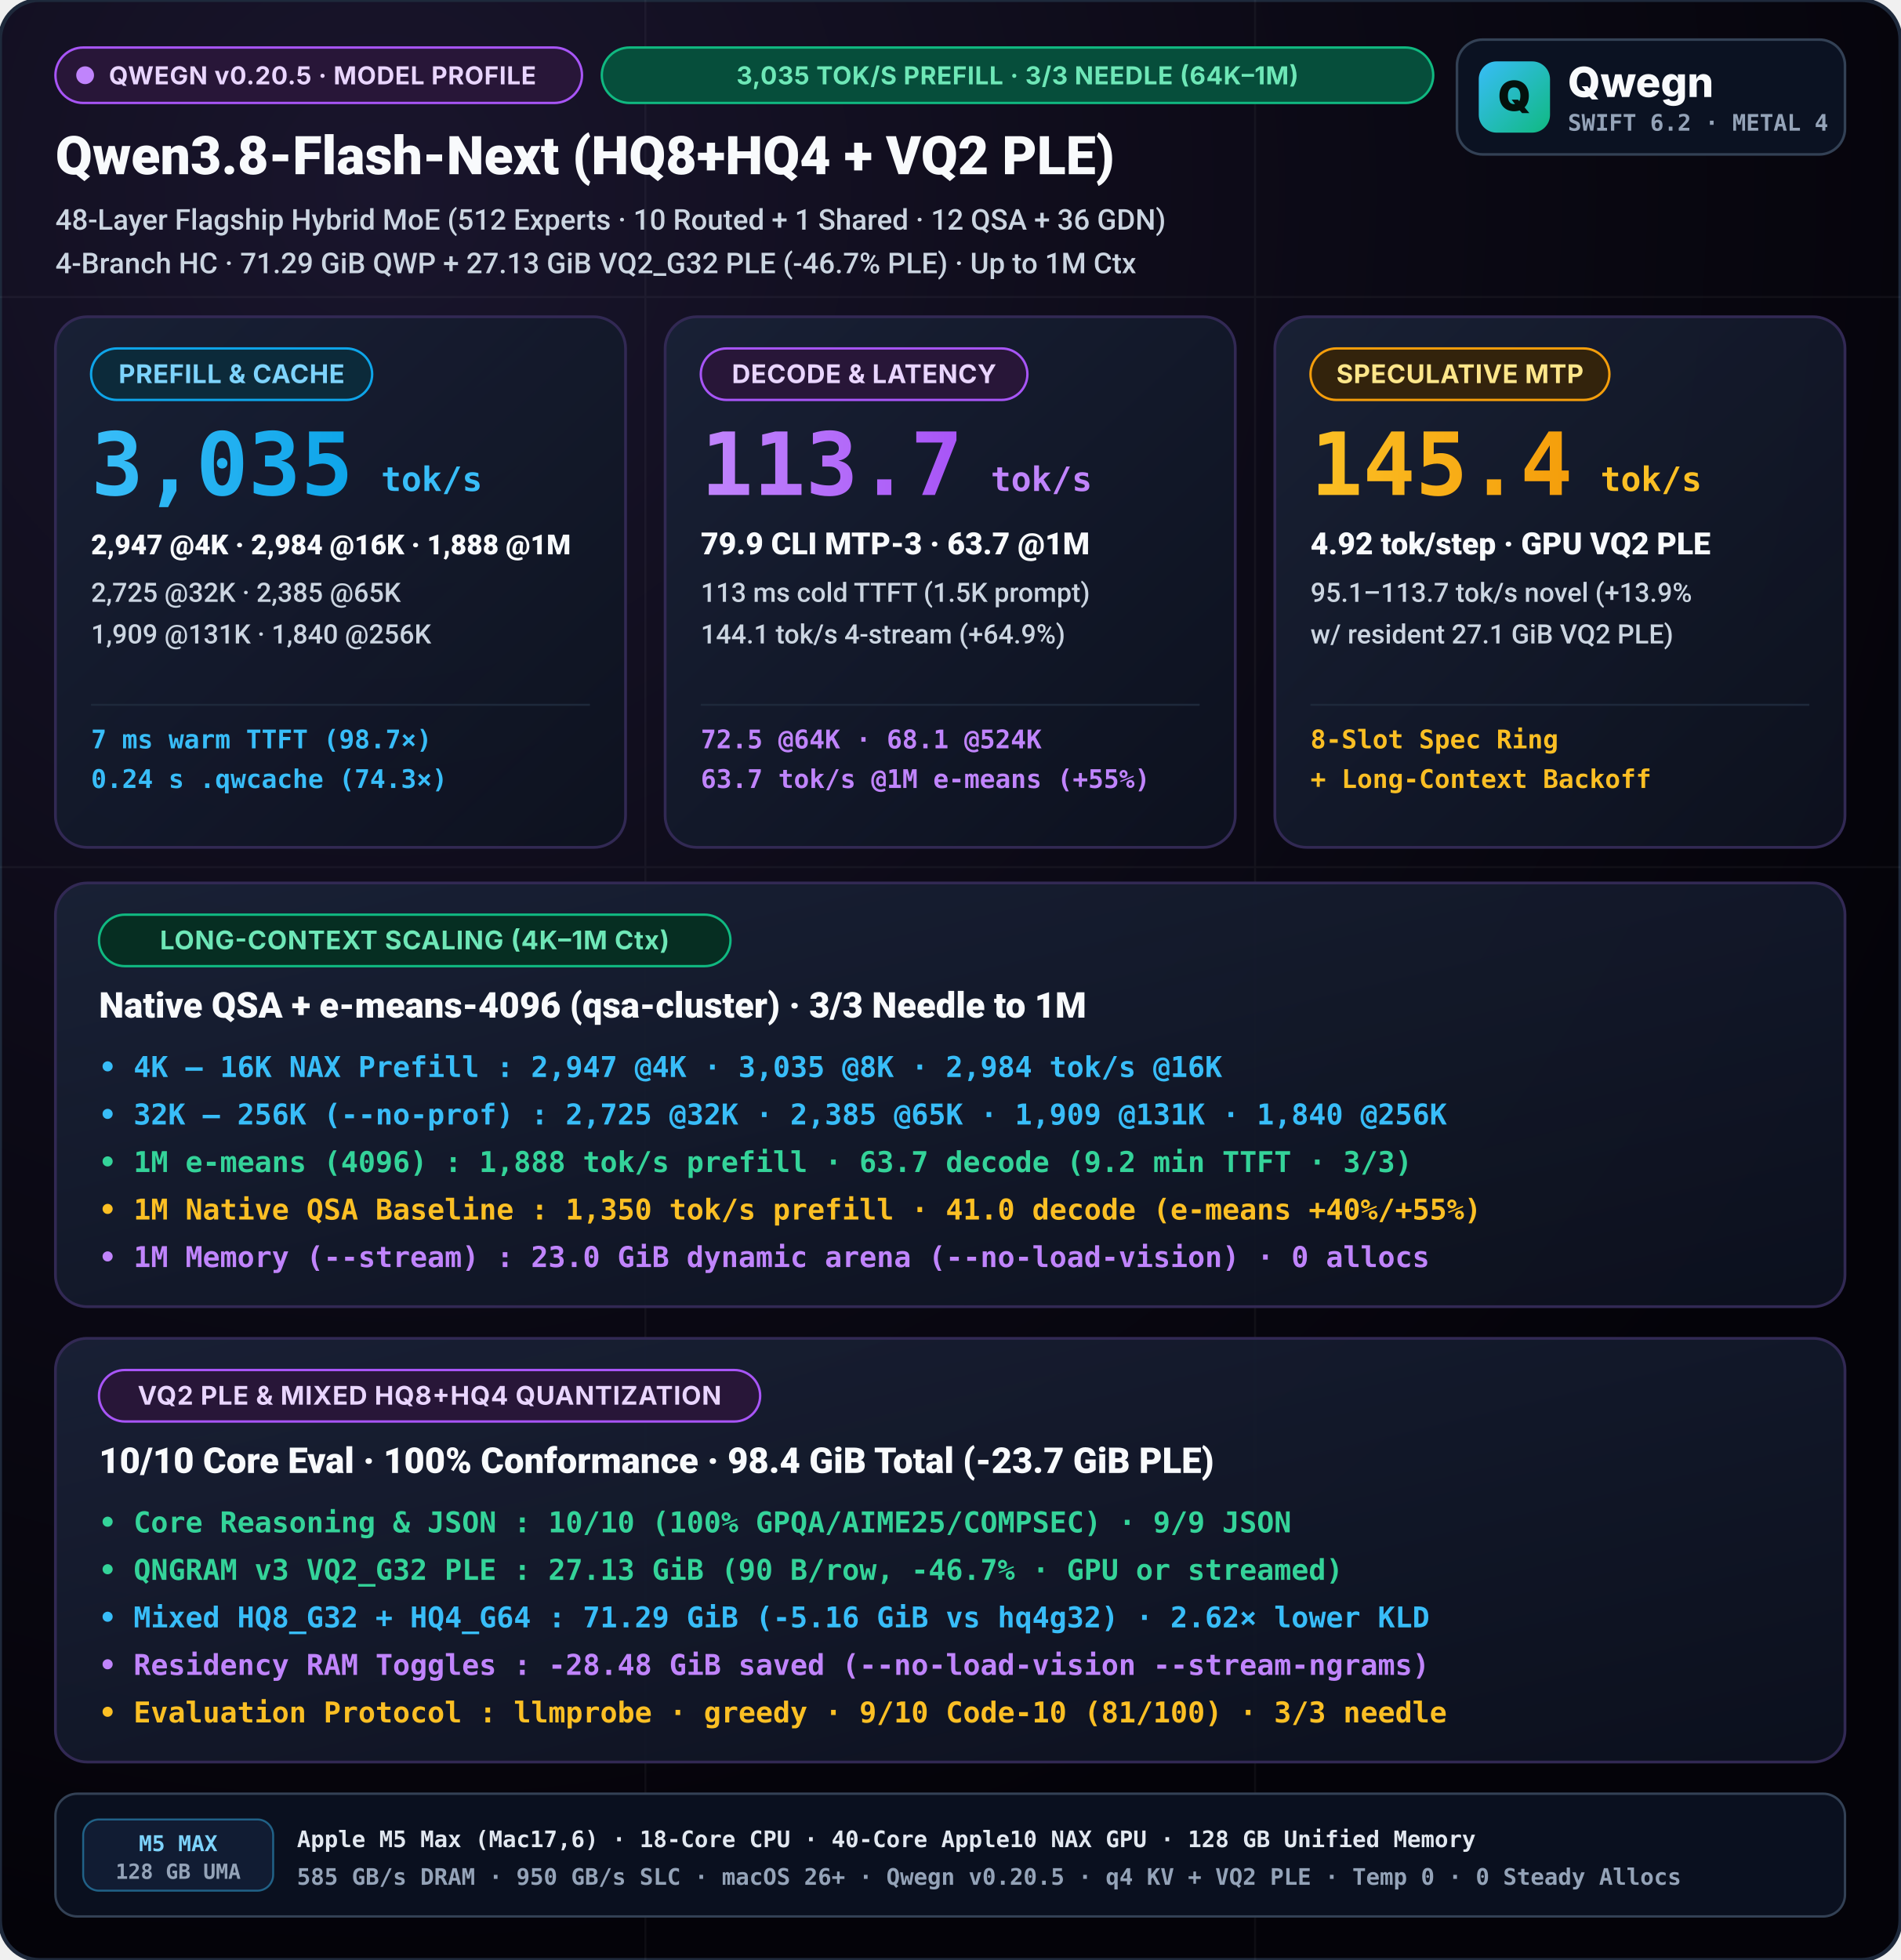
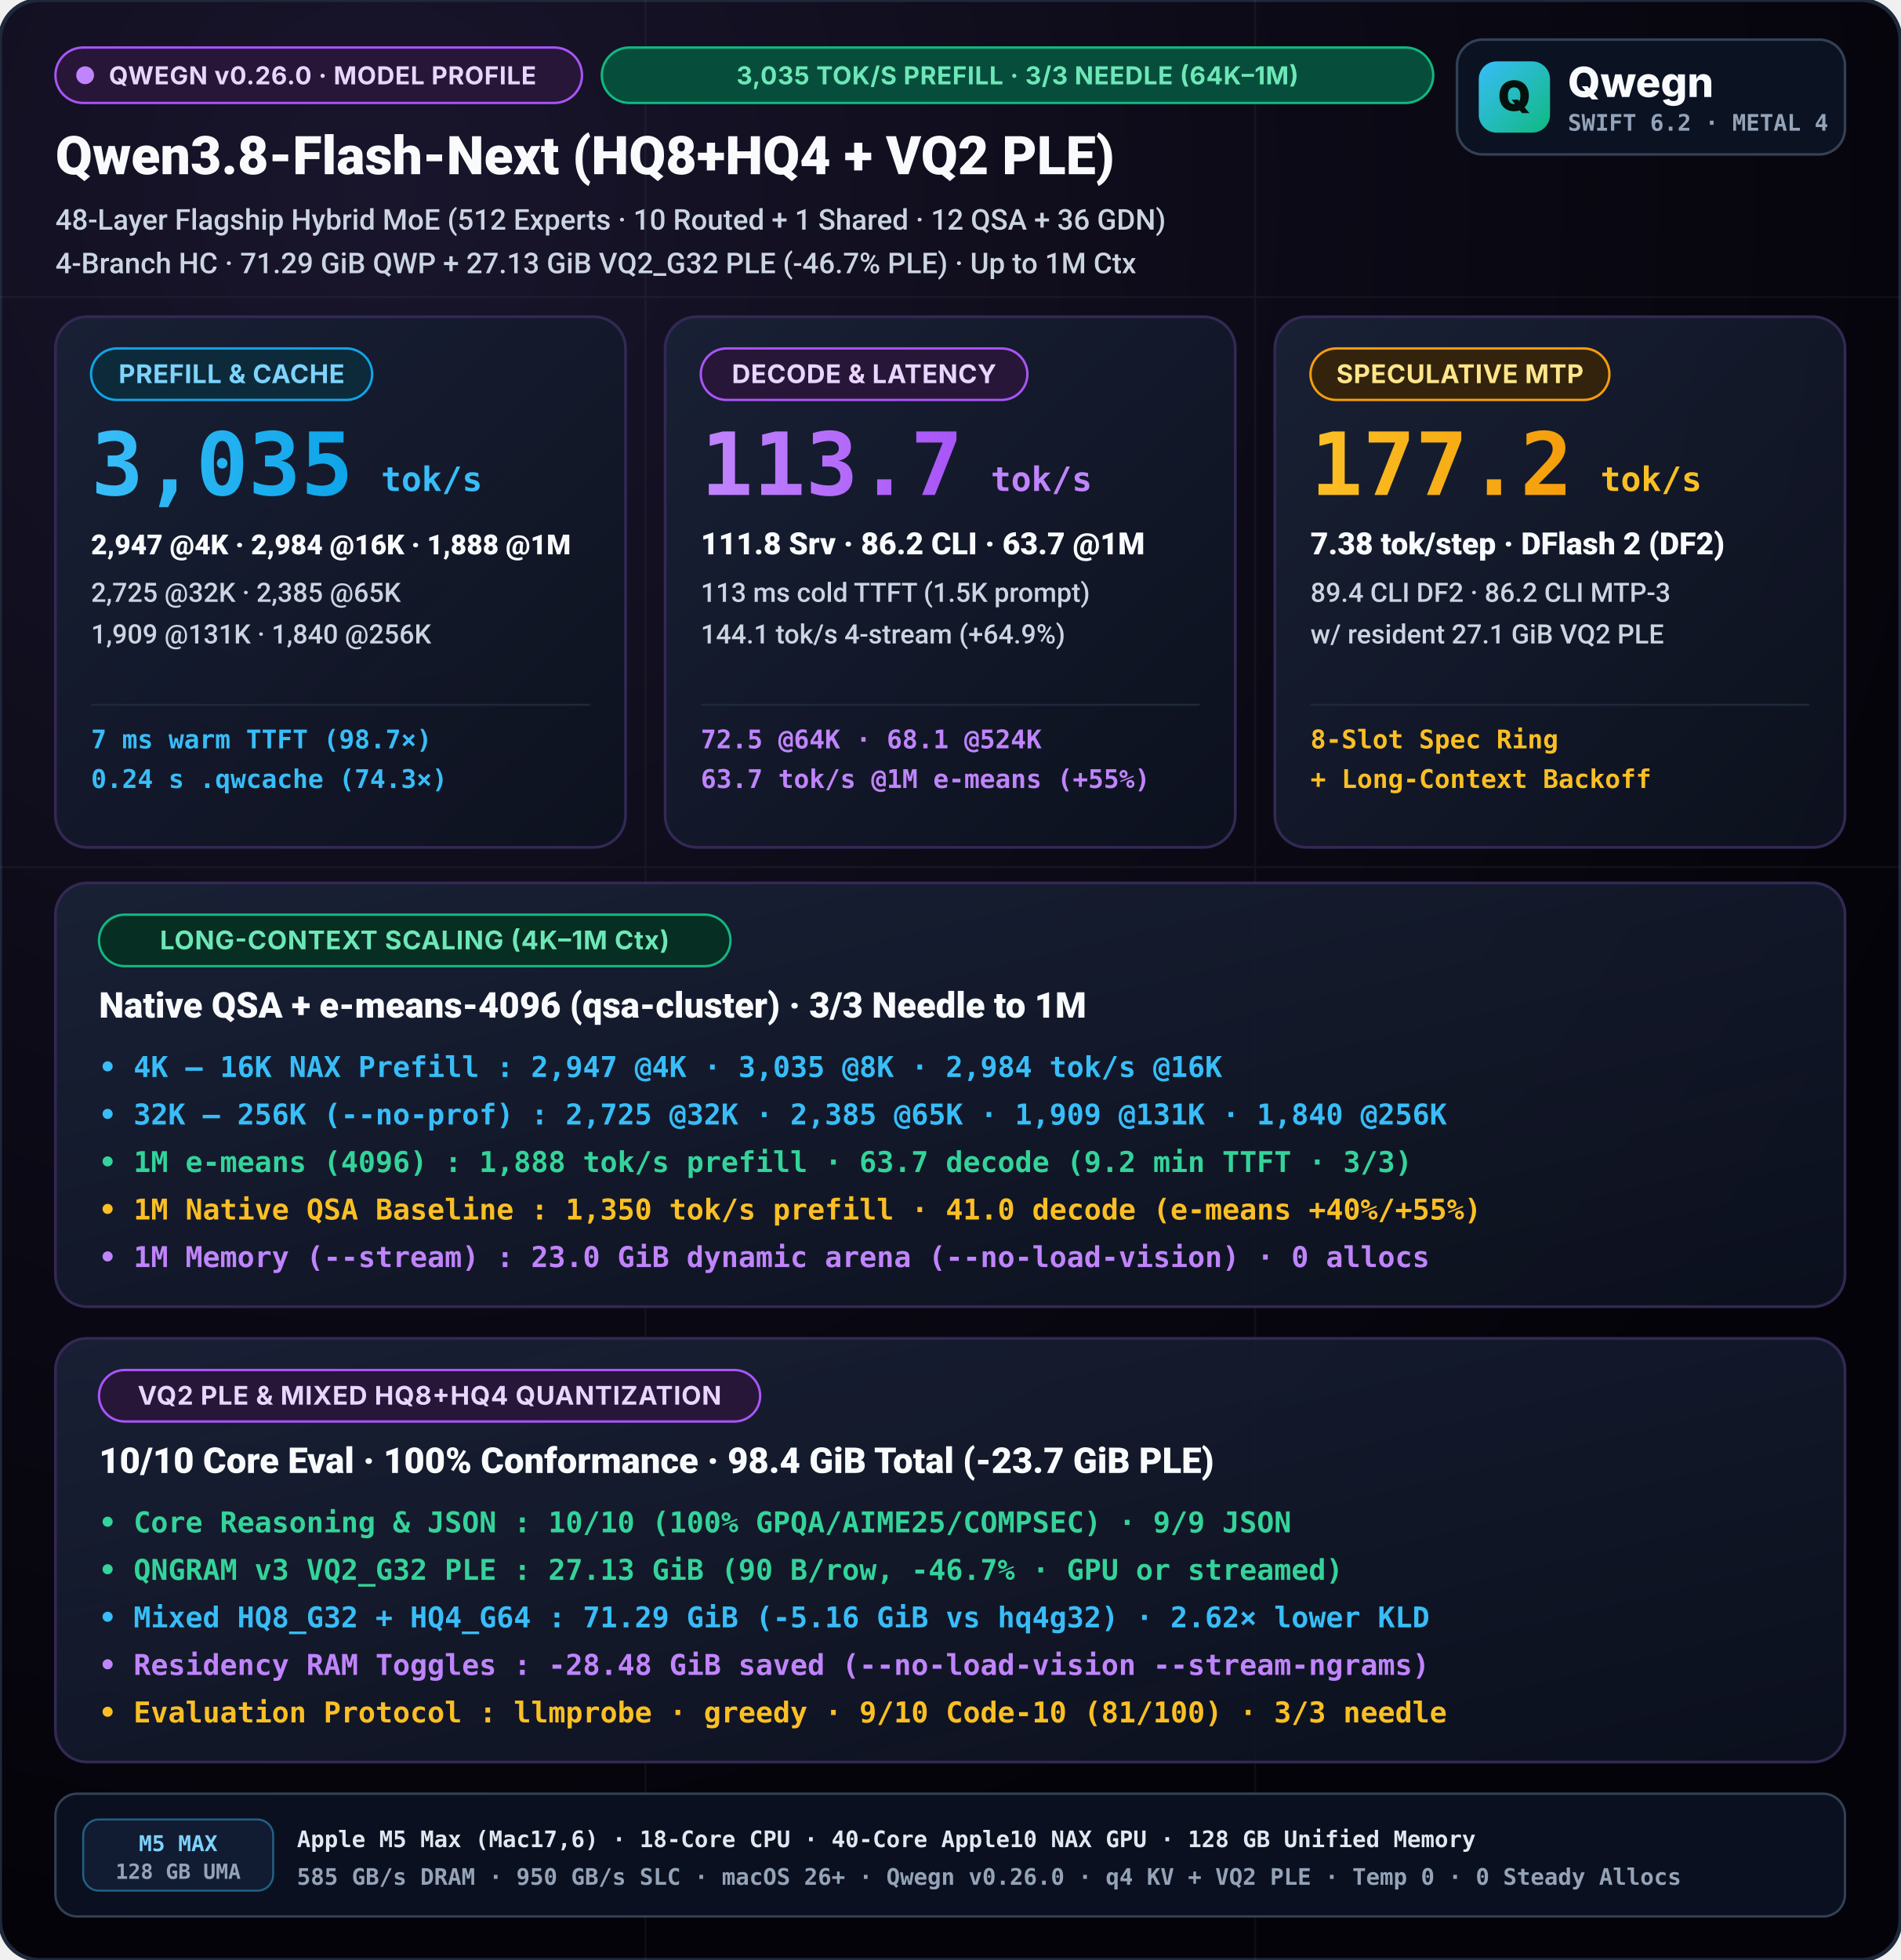
<svg xmlns="http://www.w3.org/2000/svg" viewBox="0 0 960 990" width="960" height="990">
  <defs>
    <radialGradient id="bgGlow" cx="20%" cy="10%" r="90%">
      <stop offset="0%" stop-color="#19152c" />
      <stop offset="55%" stop-color="#0c0a16" />
      <stop offset="100%" stop-color="#040309" />
    </radialGradient>
    <linearGradient id="cardGrad" x1="0%" y1="0%" x2="100%" y2="100%">
      <stop offset="0%" stop-color="#192136" stop-opacity="0.95" />
      <stop offset="100%" stop-color="#0d1220" stop-opacity="0.88" />
    </linearGradient>
    <linearGradient id="cyanGrad" x1="0%" y1="0%" x2="100%" y2="0%">
      <stop offset="0%" stop-color="#38bdf8" />
      <stop offset="100%" stop-color="#0ea5e9" />
    </linearGradient>
    <linearGradient id="purpleGrad" x1="0%" y1="0%" x2="100%" y2="0%">
      <stop offset="0%" stop-color="#c084fc" />
      <stop offset="100%" stop-color="#a855f7" />
    </linearGradient>
    <linearGradient id="amberGrad" x1="0%" y1="0%" x2="100%" y2="0%">
      <stop offset="0%" stop-color="#fbbf24" />
      <stop offset="100%" stop-color="#f59e0b" />
    </linearGradient>
    <linearGradient id="mark" x1="0" y1="0" x2="1" y2="1">
      <stop offset="0%" stop-color="#38bdf8" />
      <stop offset="100%" stop-color="#10b981" />
    </linearGradient>
  </defs>
  <style>
    svg { text-rendering: geometricPrecision; -webkit-font-smoothing: antialiased; }
    .title { font-family: -apple-system, BlinkMacSystemFont, "SF Pro Display", "Segoe UI", Roboto, sans-serif; font-weight: 800; }
    .subtitle { font-family: -apple-system, BlinkMacSystemFont, "SF Pro Text", "Segoe UI", Roboto, sans-serif; font-weight: 500; }
    .sans { font-family: -apple-system, BlinkMacSystemFont, "SF Pro Display", "Inter", "Segoe UI", system-ui, sans-serif; }
    .mono { font-family: "SF Mono", "JetBrains Mono", Menlo, Consolas, monospace; font-weight: 600; }
  </style>
  <rect width="960" height="990" rx="20" fill="url(#bgGlow)" stroke="#1e293b" stroke-width="2" />
  <g opacity="0.04" stroke="#ffffff" stroke-width="1">
    <line x1="0" y1="150" x2="960" y2="150" />
    <line x1="0" y1="438" x2="960" y2="438" />
    <line x1="326" y1="0" x2="326" y2="990" />
    <line x1="634" y1="0" x2="634" y2="990" />
  </g>
  <g transform="translate(28, 24)">
    <rect x="0.0" y="0.0" width="266" height="28" rx="14.0" fill="#281638" stroke="#a855f7" stroke-width="1.2" />
    <circle cx="15.0" cy="14.0" r="4.5" fill="#c084fc" />
-     <text x="27.0" y="18.6" class="sans" font-size="12.5" font-weight="700" fill="#e9d5ff" letter-spacing="0.25">QWEGN v0.20.5 · MODEL PROFILE</text>
+     <text x="27.0" y="18.6" class="sans" font-size="12.5" font-weight="700" fill="#e9d5ff" letter-spacing="0.25">QWEGN v0.26.0 · MODEL PROFILE</text>
    <rect x="276.0" y="0.0" width="420" height="28" rx="14.0" fill="#064e3b" stroke="#10b981" stroke-width="1.2" />
    <text x="486.0" y="18.6" text-anchor="middle" class="sans" font-size="12.5" font-weight="700" fill="#6ee7b7" letter-spacing="0.25">3,035 TOK/S PREFILL · 3/3 NEEDLE (64K–1M)</text>
    <text x="0" y="64" fill="#f8fafc" class="title" font-size="27">Qwen3.8-Flash-Next (HQ8+HQ4 + VQ2 PLE)</text>
    <text x="0" y="92" fill="#cbd5e1" class="subtitle" font-size="14.5">48-Layer Flagship Hybrid MoE (512 Experts · 10 Routed + 1 Shared · 12 QSA + 36 GDN)</text>
    <text x="0" y="114" fill="#cbd5e1" class="subtitle" font-size="14.5">4-Branch HC · 71.29 GiB QWP + 27.13 GiB VQ2_G32 PLE (-46.7% PLE) · Up to 1M Ctx</text>
  </g>
  <g transform="translate(736, 20)">
    <rect width="196" height="58" rx="13" fill="#0b1222" stroke="#334155" stroke-width="1.3" />
    <rect x="11" y="11" width="36" height="36" rx="9" fill="url(#mark)" />
    <text x="29" y="36" text-anchor="middle" class="sans" font-size="21" font-weight="900" fill="#04110c">Q</text>
    <text x="56" y="29" class="sans" font-size="21" font-weight="800" fill="#f8fafc">Qwegn</text>
    <text x="56" y="46" class="mono" font-size="11.5" font-weight="700" fill="#94a3b8">SWIFT 6.2 · METAL 4</text>
  </g>
  <g transform="translate(28, 160)">
    <rect width="288" height="268" rx="16" fill="url(#cardGrad)" stroke="#322954" stroke-width="1.4" />
    <rect x="18.0" y="16.0" width="142" height="26" rx="13.0" fill="#0c2a3a" stroke="#0ea5e9" stroke-width="1.2" />
    <text x="89.0" y="33.5" text-anchor="middle" class="sans" font-size="13" font-weight="700" fill="#7dd3fc" letter-spacing="0.2">PREFILL &amp; CACHE</text>
    <text x="18" y="90" fill="url(#cyanGrad)" class="title mono" font-size="44">3,035</text>
    <text x="164.5" y="88" fill="#38bdf8" class="title mono" font-size="17">tok/s</text>
    <text x="18" y="120" fill="#f8fafc" class="title" font-size="14">2,947 @4K · 2,984 @16K · 1,888 @1M</text>
    <text x="18" y="144" fill="#cbd5e1" class="subtitle" font-size="13.5">2,725 @32K · 2,385 @65K</text>
    <text x="18" y="165" fill="#cbd5e1" class="subtitle" font-size="13.5">1,909 @131K · 1,840 @256K</text>
    <line x1="18" y1="196" x2="270" y2="196" stroke="#1e293b" stroke-width="1" />
    <text x="18" y="218" fill="#38bdf8" class="mono" font-size="13">7 ms warm TTFT (98.7×)</text>
    <text x="18" y="238" fill="#38bdf8" class="mono" font-size="13">0.24 s .qwcache (74.3×)</text>
  </g>
  <g transform="translate(336, 160)">
    <rect width="288" height="268" rx="16" fill="url(#cardGrad)" stroke="#322954" stroke-width="1.4" />
    <rect x="18.0" y="16.0" width="165" height="26" rx="13.0" fill="#281638" stroke="#a855f7" stroke-width="1.2" />
    <text x="100.5" y="33.5" text-anchor="middle" class="sans" font-size="13" font-weight="700" fill="#e9d5ff" letter-spacing="0.2">DECODE &amp; LATENCY</text>
    <text x="18" y="90" fill="url(#purpleGrad)" class="title mono" font-size="44">113.7</text>
    <text x="164.5" y="88" fill="#c084fc" class="title mono" font-size="17">tok/s</text>
-     <text x="18" y="120" fill="#f8fafc" class="title" font-size="15.5">79.9 CLI MTP-3 · 63.7 @1M</text>
+     <text x="18" y="120" fill="#f8fafc" class="title" font-size="15.5">111.8 Srv · 86.2 CLI · 63.7 @1M</text>
    <text x="18" y="144" fill="#cbd5e1" class="subtitle" font-size="13.5">113 ms cold TTFT (1.5K prompt)</text>
    <text x="18" y="165" fill="#cbd5e1" class="subtitle" font-size="13.5">144.1 tok/s 4-stream (+64.9%)</text>
    <line x1="18" y1="196" x2="270" y2="196" stroke="#1e293b" stroke-width="1" />
    <text x="18" y="218" fill="#c084fc" class="mono" font-size="13">72.5 @64K · 68.1 @524K</text>
    <text x="18" y="238" fill="#c084fc" class="mono" font-size="13">63.7 tok/s @1M e-means (+55%)</text>
  </g>
  <g transform="translate(644, 160)">
    <rect width="288" height="268" rx="16" fill="url(#cardGrad)" stroke="#322954" stroke-width="1.4" />
    <rect x="18.0" y="16.0" width="151" height="26" rx="13.0" fill="#33230c" stroke="#f59e0b" stroke-width="1.2" />
    <text x="93.5" y="33.5" text-anchor="middle" class="sans" font-size="13" font-weight="700" fill="#fde68a" letter-spacing="0.2">SPECULATIVE MTP</text>
-     <text x="18" y="90" fill="url(#amberGrad)" class="title mono" font-size="44">145.4</text>
+     <text x="18" y="90" fill="url(#amberGrad)" class="title mono" font-size="44">177.2</text>
    <text x="164.5" y="88" fill="#fbbf24" class="title mono" font-size="17">tok/s</text>
-     <text x="18" y="120" fill="#f8fafc" class="title" font-size="15.5">4.92 tok/step · GPU VQ2 PLE</text>
-     <text x="18" y="144" fill="#cbd5e1" class="subtitle" font-size="13.5">95.1–113.7 tok/s novel (+13.9%</text>
-     <text x="18" y="165" fill="#cbd5e1" class="subtitle" font-size="13.5">w/ resident 27.1 GiB VQ2 PLE)</text>
+     <text x="18" y="120" fill="#f8fafc" class="title" font-size="15.5">7.38 tok/step · DFlash 2 (DF2)</text>
+     <text x="18" y="144" fill="#cbd5e1" class="subtitle" font-size="13.5">89.4 CLI DF2 · 86.2 CLI MTP-3</text>
+     <text x="18" y="165" fill="#cbd5e1" class="subtitle" font-size="13.5">w/ resident 27.1 GiB VQ2 PLE</text>
    <line x1="18" y1="196" x2="270" y2="196" stroke="#1e293b" stroke-width="1" />
    <text x="18" y="218" fill="#fbbf24" class="mono" font-size="13">8-Slot Spec Ring</text>
    <text x="18" y="238" fill="#fbbf24" class="mono" font-size="13">+ Long-Context Backoff</text>
  </g>
  <g transform="translate(28, 446)">
    <rect width="904" height="214" rx="16" fill="url(#cardGrad)" stroke="#322954" stroke-width="1.4" />
    <rect x="22.0" y="16.0" width="319" height="26" rx="13.0" fill="#062e22" stroke="#10b981" stroke-width="1.2" />
    <text x="181.5" y="33.5" text-anchor="middle" class="sans" font-size="13" font-weight="700" fill="#6ee7b7" letter-spacing="0.3">LONG-CONTEXT SCALING (4K–1M Ctx)</text>
    <text x="22" y="68" fill="#f8fafc" class="title" font-size="18">Native QSA + e-means-4096 (qsa-cluster) · 3/3 Needle to 1M</text>
    <text x="22" y="98" fill="#38bdf8" class="mono" font-size="14.5">• 4K – 16K  NAX Prefill   : 2,947 @4K · 3,035 @8K · 2,984 tok/s @16K</text>
    <text x="22" y="122" fill="#38bdf8" class="mono" font-size="14.5">• 32K – 256K (--no-prof)  : 2,725 @32K · 2,385 @65K · 1,909 @131K · 1,840 @256K</text>
    <text x="22" y="146" fill="#34d399" class="mono" font-size="14.5">• 1M e-means (4096)       : 1,888 tok/s prefill · 63.7 decode (9.2 min TTFT · 3/3)</text>
    <text x="22" y="170" fill="#fbbf24" class="mono" font-size="14.5">• 1M Native QSA Baseline  : 1,350 tok/s prefill · 41.0 decode (e-means +40%/+55%)</text>
    <text x="22" y="194" fill="#c084fc" class="mono" font-size="14.5">• 1M Memory (--stream)    : 23.0 GiB dynamic arena (--no-load-vision) · 0 allocs</text>
  </g>
  <g transform="translate(28, 676)">
    <rect width="904" height="214" rx="16" fill="url(#cardGrad)" stroke="#322954" stroke-width="1.4" />
    <rect x="22.0" y="16.0" width="334" height="26" rx="13.0" fill="#281638" stroke="#a855f7" stroke-width="1.2" />
    <text x="189.0" y="33.5" text-anchor="middle" class="sans" font-size="13" font-weight="700" fill="#e9d5ff" letter-spacing="0.3">VQ2 PLE &amp; MIXED HQ8+HQ4 QUANTIZATION</text>
    <text x="22" y="68" fill="#f8fafc" class="title" font-size="18">10/10 Core Eval · 100% Conformance · 98.4 GiB Total (-23.7 GiB PLE)</text>
    <text x="22" y="98" fill="#34d399" class="mono" font-size="14.5">• Core Reasoning &amp; JSON    : 10/10 (100% GPQA/AIME25/COMPSEC) · 9/9 JSON</text>
    <text x="22" y="122" fill="#34d399" class="mono" font-size="14.5">• QNGRAM v3 VQ2_G32 PLE    : 27.13 GiB (90 B/row, -46.7% · GPU or streamed)</text>
    <text x="22" y="146" fill="#38bdf8" class="mono" font-size="14.5">• Mixed HQ8_G32 + HQ4_G64  : 71.29 GiB (-5.16 GiB vs hq4g32) · 2.62× lower KLD</text>
    <text x="22" y="170" fill="#c084fc" class="mono" font-size="14.5">• Residency RAM Toggles    : -28.48 GiB saved (--no-load-vision --stream-ngrams)</text>
    <text x="22" y="194" fill="#fbbf24" class="mono" font-size="14.5">• Evaluation Protocol      : llmprobe · greedy · 9/10 Code-10 (81/100) · 3/3 needle</text>
  </g>
  <g transform="translate(28, 906)">
    <rect width="904" height="62" rx="11" fill="#0a101f" stroke="#334155" stroke-width="1.2" />
    <rect x="14" y="13" width="96" height="36" rx="8" fill="#111c33" stroke="#38bdf8" stroke-opacity="0.45" stroke-width="1" />
    <text x="62" y="29" text-anchor="middle" class="mono" font-size="11" font-weight="800" fill="#7dd3fc">M5 MAX</text>
    <text x="62" y="43" text-anchor="middle" class="mono" font-size="10.5" fill="#94a3b8">128 GB UMA</text>
    <text x="122" y="27" class="mono" font-size="11.5" font-weight="700" fill="#e2e8f0">Apple M5 Max (Mac17,6) · 18-Core CPU · 40-Core Apple10 NAX GPU · 128 GB Unified Memory</text>
-     <text x="122" y="46" class="mono" font-size="11.5" fill="#94a3b8">585 GB/s DRAM · 950 GB/s SLC · macOS 26+ · Qwegn v0.20.5 · q4 KV + VQ2 PLE · Temp 0 · 0 Steady Allocs</text>
+     <text x="122" y="46" class="mono" font-size="11.5" fill="#94a3b8">585 GB/s DRAM · 950 GB/s SLC · macOS 26+ · Qwegn v0.26.0 · q4 KV + VQ2 PLE · Temp 0 · 0 Steady Allocs</text>
  </g>
</svg>
